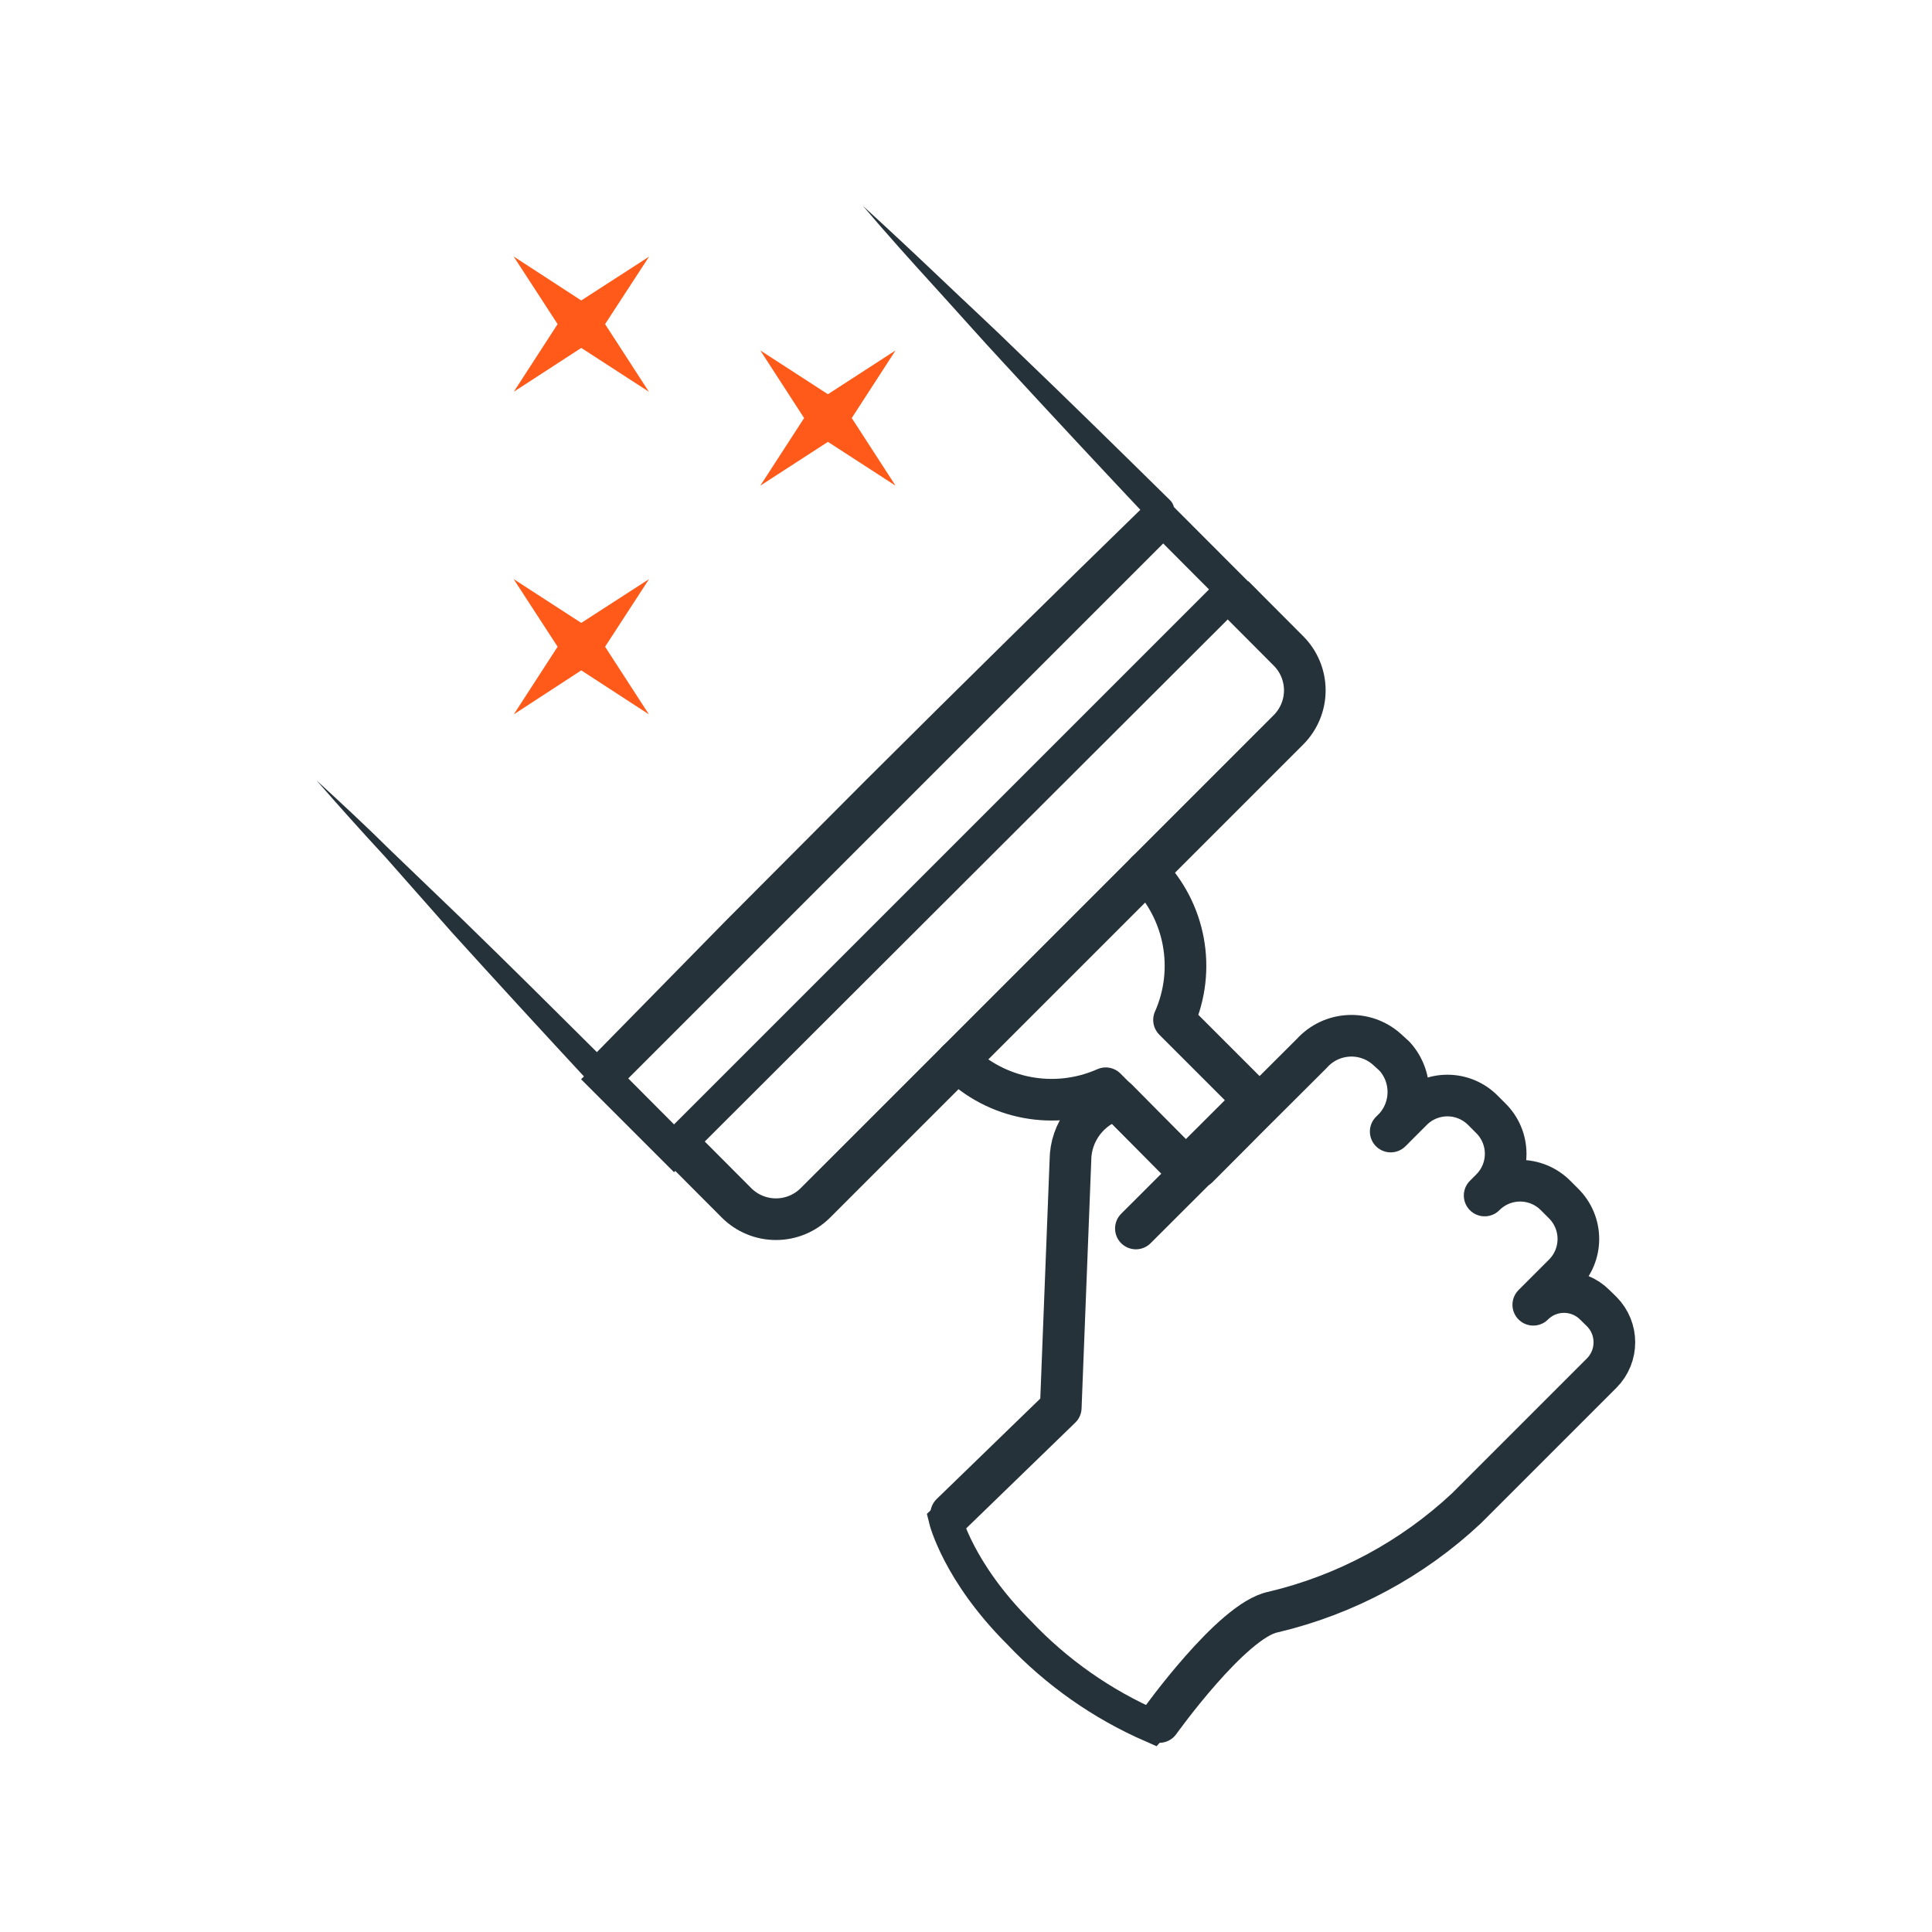
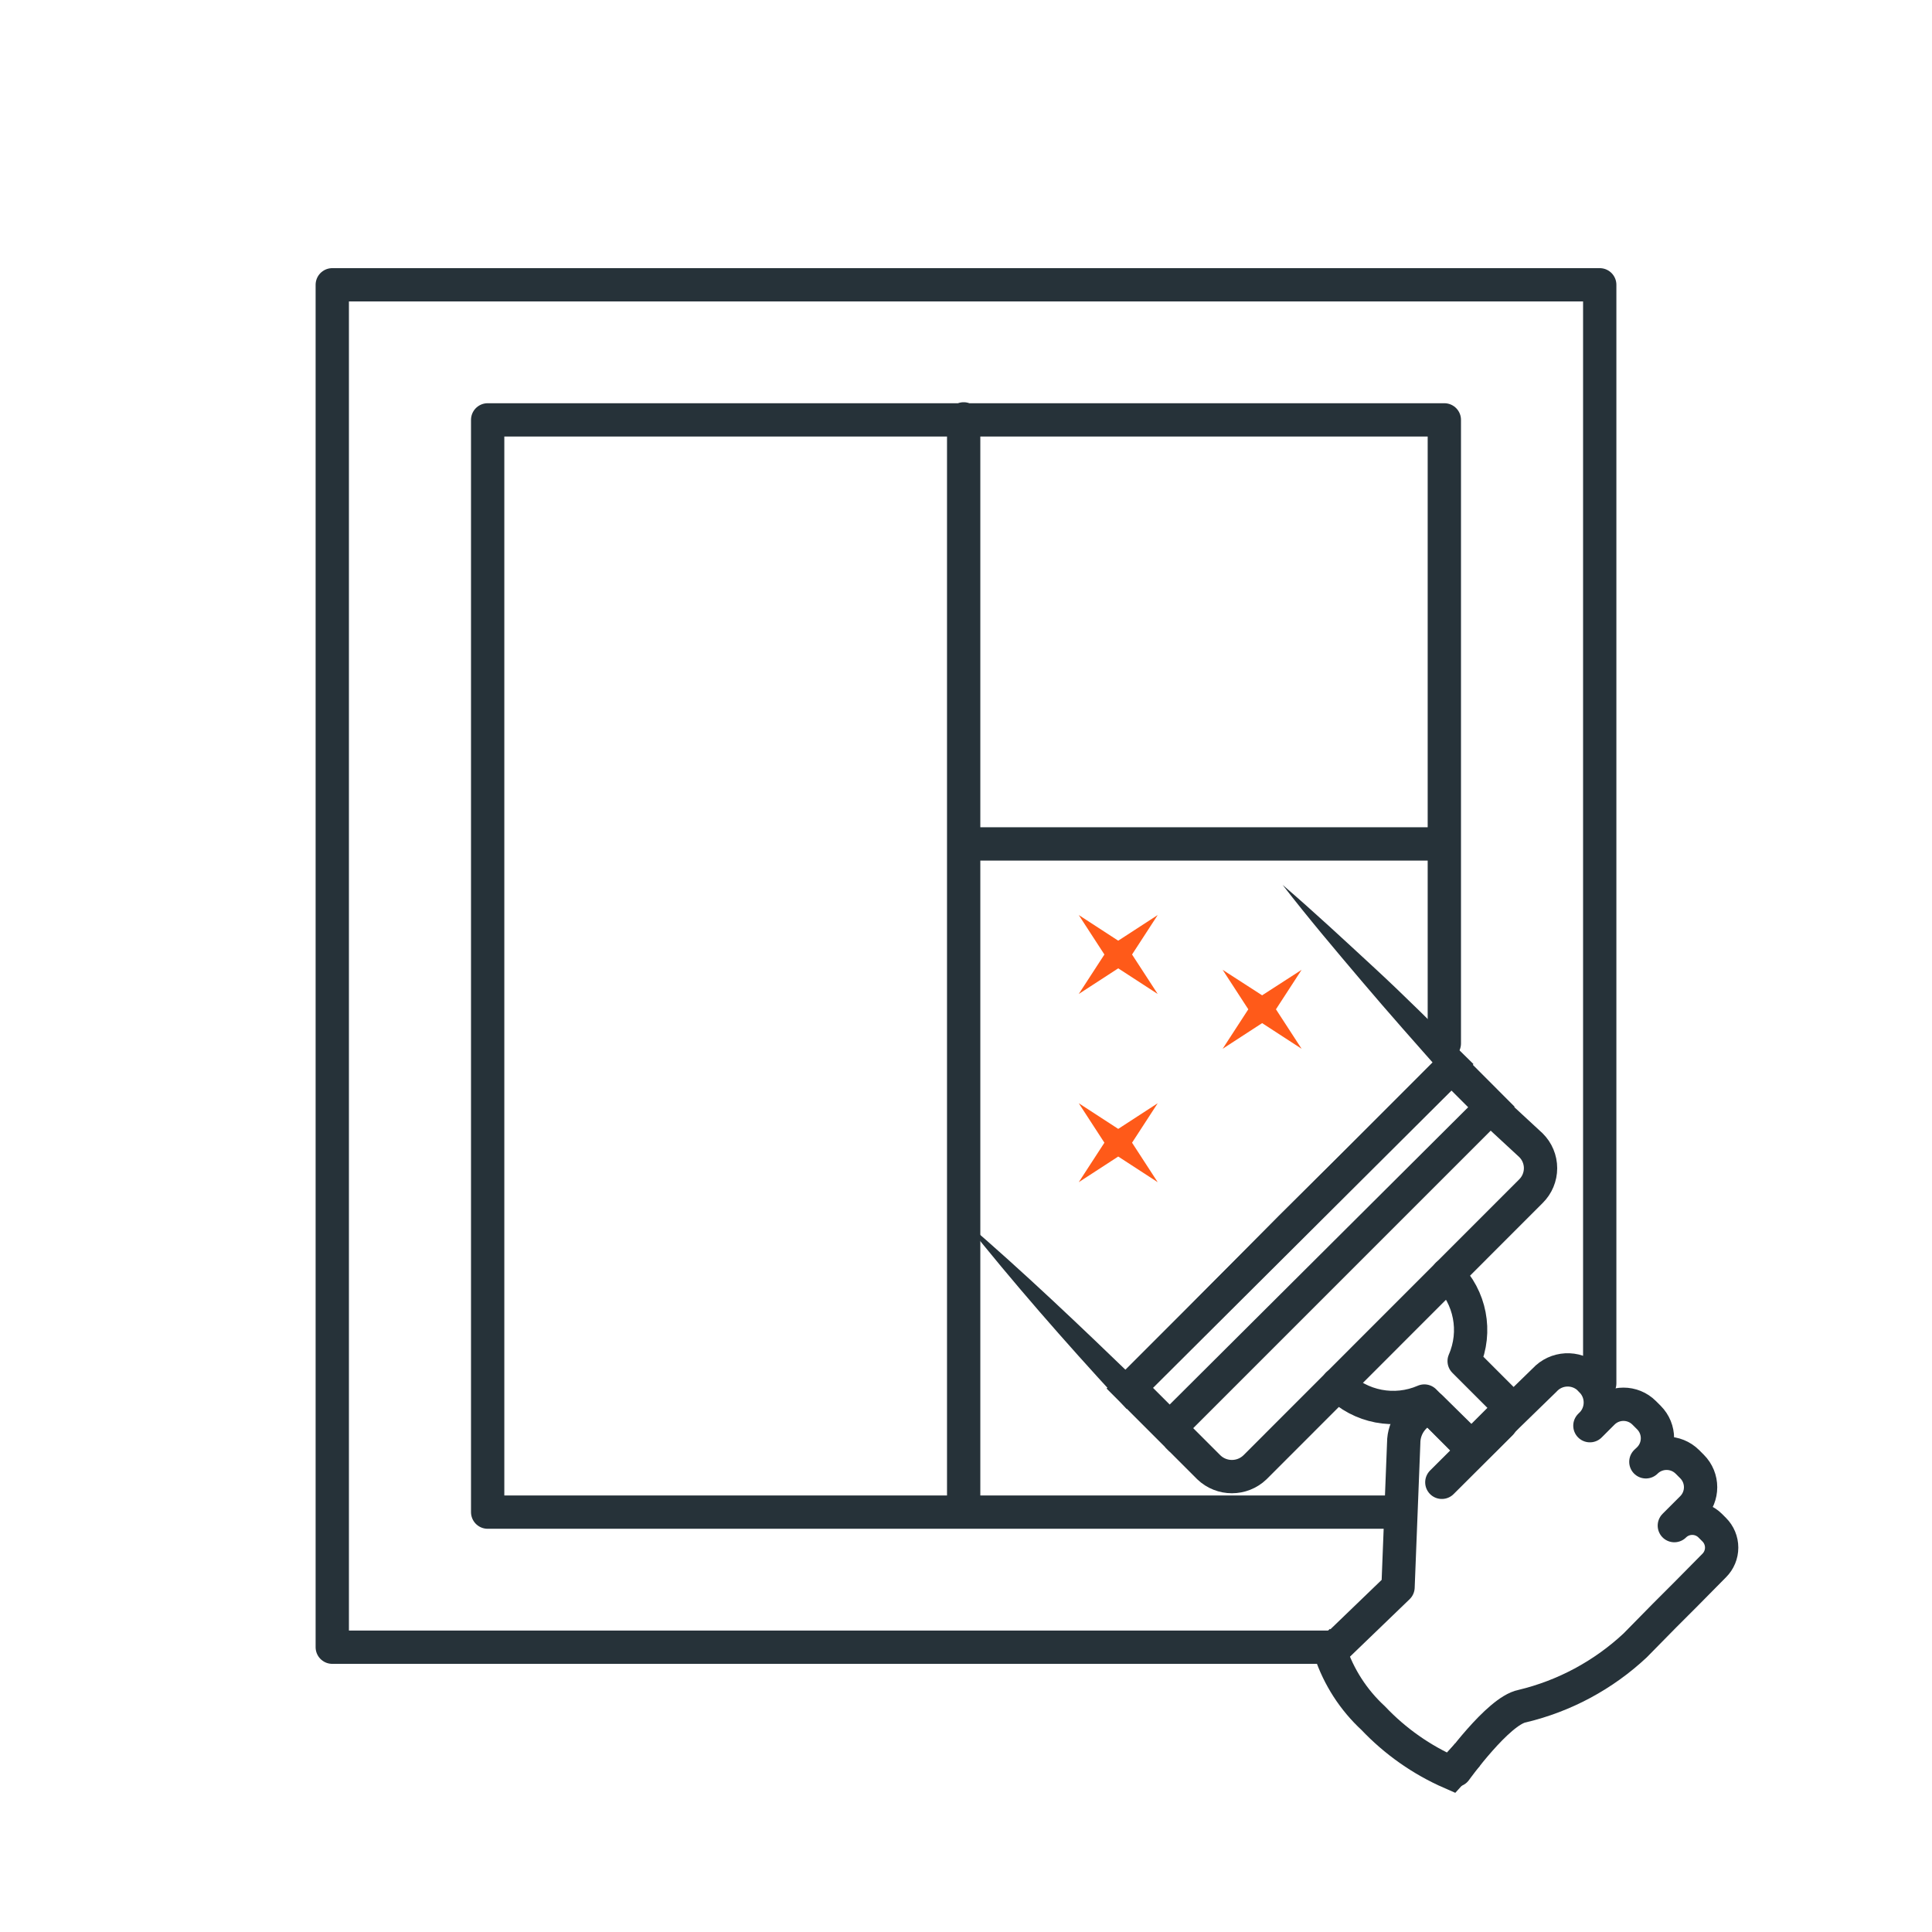
- <svg xmlns="http://www.w3.org/2000/svg" width="116" height="116" viewBox="0 0 116 116">
+ <svg xmlns="http://www.w3.org/2000/svg" viewBox="0 0 116 116">
  <g data-name="Слой 2">
    <g data-name="Слой 1">
+       <path d="M88.12 105.34l-1 1.1a14.35 14.35 0 0 1-4.67-3.28 9.53 9.53 0 0 1-2.58-4l.67-.64" fill="none" stroke="#263239" stroke-miterlimit="10" stroke-width="2" />
+       <path d="M87.39 106.29s2.56-3.57 4-3.85a15.05 15.05 0 0 0 6.78-3.64l1.77-1.8 1.29-1.29 1.69-1.71a1.52 1.52 0 0 0 0-2.16l-.24-.24a1.53 1.53 0 0 0-2.15 0l1.06-1.06a1.76 1.76 0 0 0 0-2.49l-.28-.28a1.77 1.77 0 0 0-2.49 0l.18-.17a1.76 1.76 0 0 0 0-2.49l-.28-.28a1.76 1.76 0 0 0-2.49 0l-.77.77a1.86 1.86 0 0 0 .18-2.6l-.27-.28a1.88 1.88 0 0 0-2.63.14L90.54 85l-1.65 1.65-.15.15v-.19-.14l-.41.41-2.42-2.38a2.21 2.21 0 0 0-1.63 2.14l-.34 8.66L80.1 99" fill="none" stroke="#263239" stroke-linecap="round" stroke-linejoin="round" stroke-width="2" fill-rule="evenodd" />
+       <path d="M57.87 73.29c3.6 3.09 7 6.34 10.41 9.63h-1.17l4.8-5L76.78 73q4.89-4.87 9.89-9.65v1.18c-1.65-1.86-3.3-3.72-4.91-5.62s-3.22-3.8-4.75-5.78c1.9 1.63 3.72 3.33 5.53 5s3.58 3.45 5.35 5.19l.58.57-.59.62q-4.78 5-9.69 9.86l-4.92 4.85-5 4.78-.62.6-.55-.61c-3.16-3.43-6.28-6.99-9.23-10.7z" fill="#263239" />
+       <path fill="none" stroke="#263239" stroke-linecap="round" stroke-linejoin="round" stroke-width="2" d="M90.11 85.47L86.57 89" />
+       <path d="M80.32 83.12a4.69 4.69 0 0 0 5.2 1l2.8 2.81 2.4-2.4-2.81-2.81a4.67 4.67 0 0 0-1-5.19" fill="none" stroke="#263239" stroke-linecap="round" stroke-linejoin="round" stroke-width="2" fill-rule="evenodd" />
+       <path d="M70.66 86.18l1.92 1.92a2 2 0 0 0 2.77 0l16.57-16.58a1.94 1.94 0 0 0 0-2.76l-2-1.85" fill="none" stroke="#263239" stroke-linejoin="round" stroke-width="2" fill-rule="evenodd" />
+       <path fill="#ff5a19" d="M64.77 66.24l2.37 1.54 2.37-1.54-1.54 2.37 1.54 2.37-2.37-1.54-2.37 1.54 1.54-2.37-1.54-2.37zM64.77 54.94l2.37 1.54 2.37-1.54-1.54 2.37 1.54 2.37-2.37-1.54-2.37 1.54 1.54-2.37-1.54-2.37zM73.41 58.23l2.37 1.53 2.37-1.53-1.54 2.37 1.54 2.37-2.37-1.54-2.37 1.54 1.54-2.37-1.54-2.37z" />
+       <path d="M87.15 65.48l1 1-17.92 17.85-1-1 17.92-17.85m0-2.83L66.44 83.37l3.79 3.79 20.71-20.71-3.79-3.8z" fill="#263239" />
      <path fill="none" d="M0 0h116v116H0z" />
-       <path d="M70.85 101.77l-1.67 1.87a24.48 24.48 0 0 1-8-5.62c-3.65-3.64-4.42-6.8-4.42-6.8l1.15-1.1" fill="none" stroke="#263239" stroke-miterlimit="10" stroke-width="2" />
-       <path d="M69.61 103.39s4.37-6.12 6.83-6.6a25.63 25.63 0 0 0 11.61-6.23l3-3 2.22-2.22 2.9-2.9a2.62 2.62 0 0 0 0-3.69l-.42-.41a2.61 2.61 0 0 0-3.69 0l1.82-1.82a3 3 0 0 0 0-4.26l-.48-.48a3 3 0 0 0-4.26 0l.37-.37a3 3 0 0 0 0-4.27l-.47-.47a3 3 0 0 0-4.27 0l-1.27 1.27a3.19 3.19 0 0 0 .24-4.51l-.47-.43a3.2 3.2 0 0 0-4.51.25L75 67l-2.82 2.83-.25.25v-.33a1.81 1.81 0 0 0 0-.23l-.69.7L67.07 66a3.82 3.82 0 0 0-2.8 3.67l-.58 14.85-6.58 6.38" fill="none" stroke="#263239" stroke-linecap="round" stroke-linejoin="round" stroke-width="2.5" fill-rule="evenodd" />
-       <path d="M19 46.85c1.49 1.37 3 2.77 4.41 4.17l4.38 4.21c2.9 2.82 5.77 5.67 8.63 8.52h-1.15l8.36-8.52 8.42-8.45q8.45-8.42 17-16.74v1.19q-4.38-4.65-8.71-9.35c-1.45-1.56-2.86-3.16-4.29-4.73S53.2 14 51.81 12.36q2.36 2.16 4.67 4.36c1.54 1.47 3.11 2.91 4.63 4.4 3.08 2.95 6.11 5.93 9.15 8.92a.83.83 0 0 1 0 1.17q-8.34 8.54-16.8 17L45 56.58l-8.54 8.33a.81.81 0 0 1-1.14 0q-4.12-4.44-8.2-8.94l-4-4.53Q21 49.15 19 46.85z" fill="#263239" />
-       <path fill="none" stroke="#263239" stroke-linecap="round" stroke-linejoin="round" stroke-width="2.5" d="M74.26 67.71l-6.06 6.05" />
-       <path d="M57.49 63.69a8 8 0 0 0 8.9 1.65l4.81 4.82 4.11-4.1-4.82-4.82a8 8 0 0 0-1.65-8.9" fill="none" stroke="#263239" stroke-linecap="round" stroke-linejoin="round" stroke-width="2.5" fill-rule="evenodd" />
-       <path d="M40.93 68.92l3.29 3.3a3.35 3.35 0 0 0 4.74 0l28.4-28.4a3.35 3.35 0 0 0 0-4.74l-3.29-3.3" fill="none" stroke="#263239" stroke-linejoin="round" stroke-width="2.5" fill-rule="evenodd" />
-       <path fill="#ff5a19" d="M30.84 34.77l4.06 2.63 4.07-2.63-2.64 4.06 2.63 4.06-4.06-2.64-4.05 2.64 2.63-4.06-2.64-4.06zM30.84 15.4l4.06 2.64 4.07-2.63-2.64 4.05 2.63 4.06-4.06-2.63-4.05 2.63 2.63-4.06-2.64-4.06zM45.65 21.04l4.06 2.63 4.06-2.63-2.63 4.06 2.63 4.06-4.06-2.63-4.06 2.63 2.63-4.06-2.63-4.06z" />
-       <path d="M69.84 32.63l2.75 2.76-32.12 32.12-2.75-2.76 32.12-32.12m0-2.83l-34.95 35 5.58 5.58 35-34.94-5.63-5.64z" fill="#263239" />
+       <path fill="none" stroke="#263239" stroke-linecap="round" stroke-linejoin="round" stroke-width="2" d="M79.9 98.9H19.95V17.1h76.1v65.96" />
+       <path fill="none" stroke="#263239" stroke-linecap="round" stroke-linejoin="round" stroke-width="2" d="M83.7 90.79H29.28V25.21h57.44v37.44M57.86 25.15v65.58M57.86 50.67h28.86" />
    </g>
  </g>
</svg>
